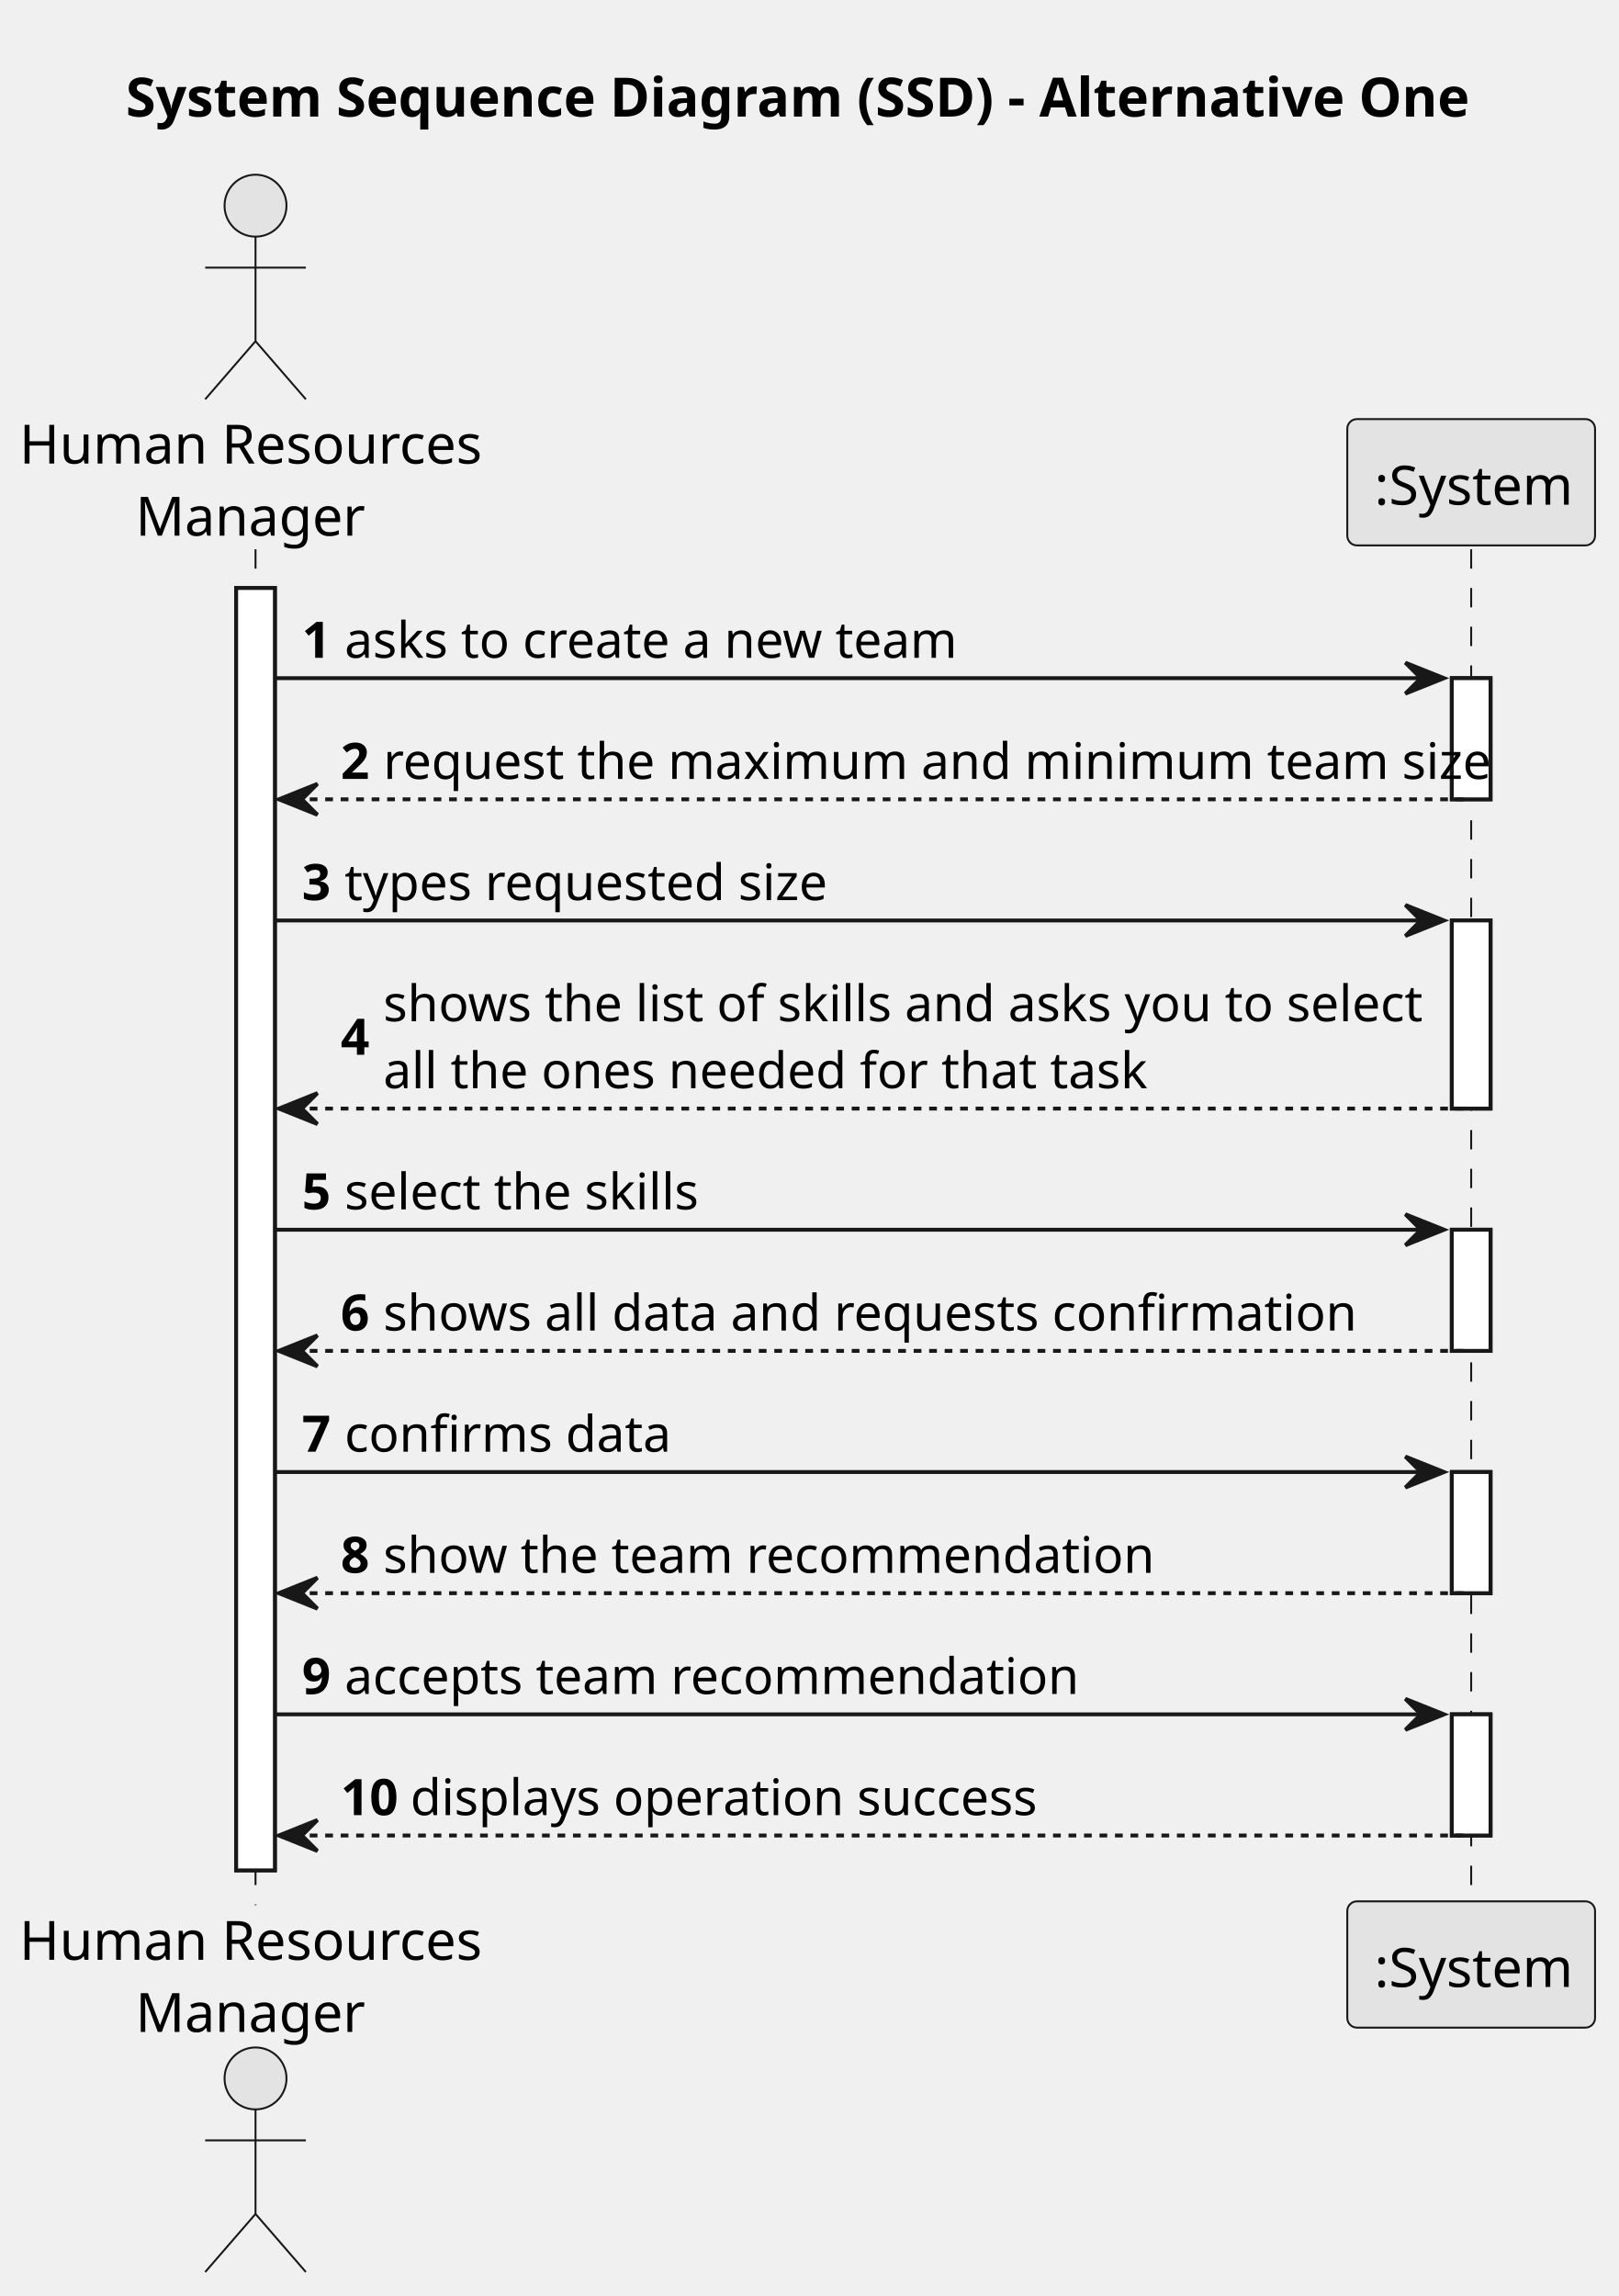
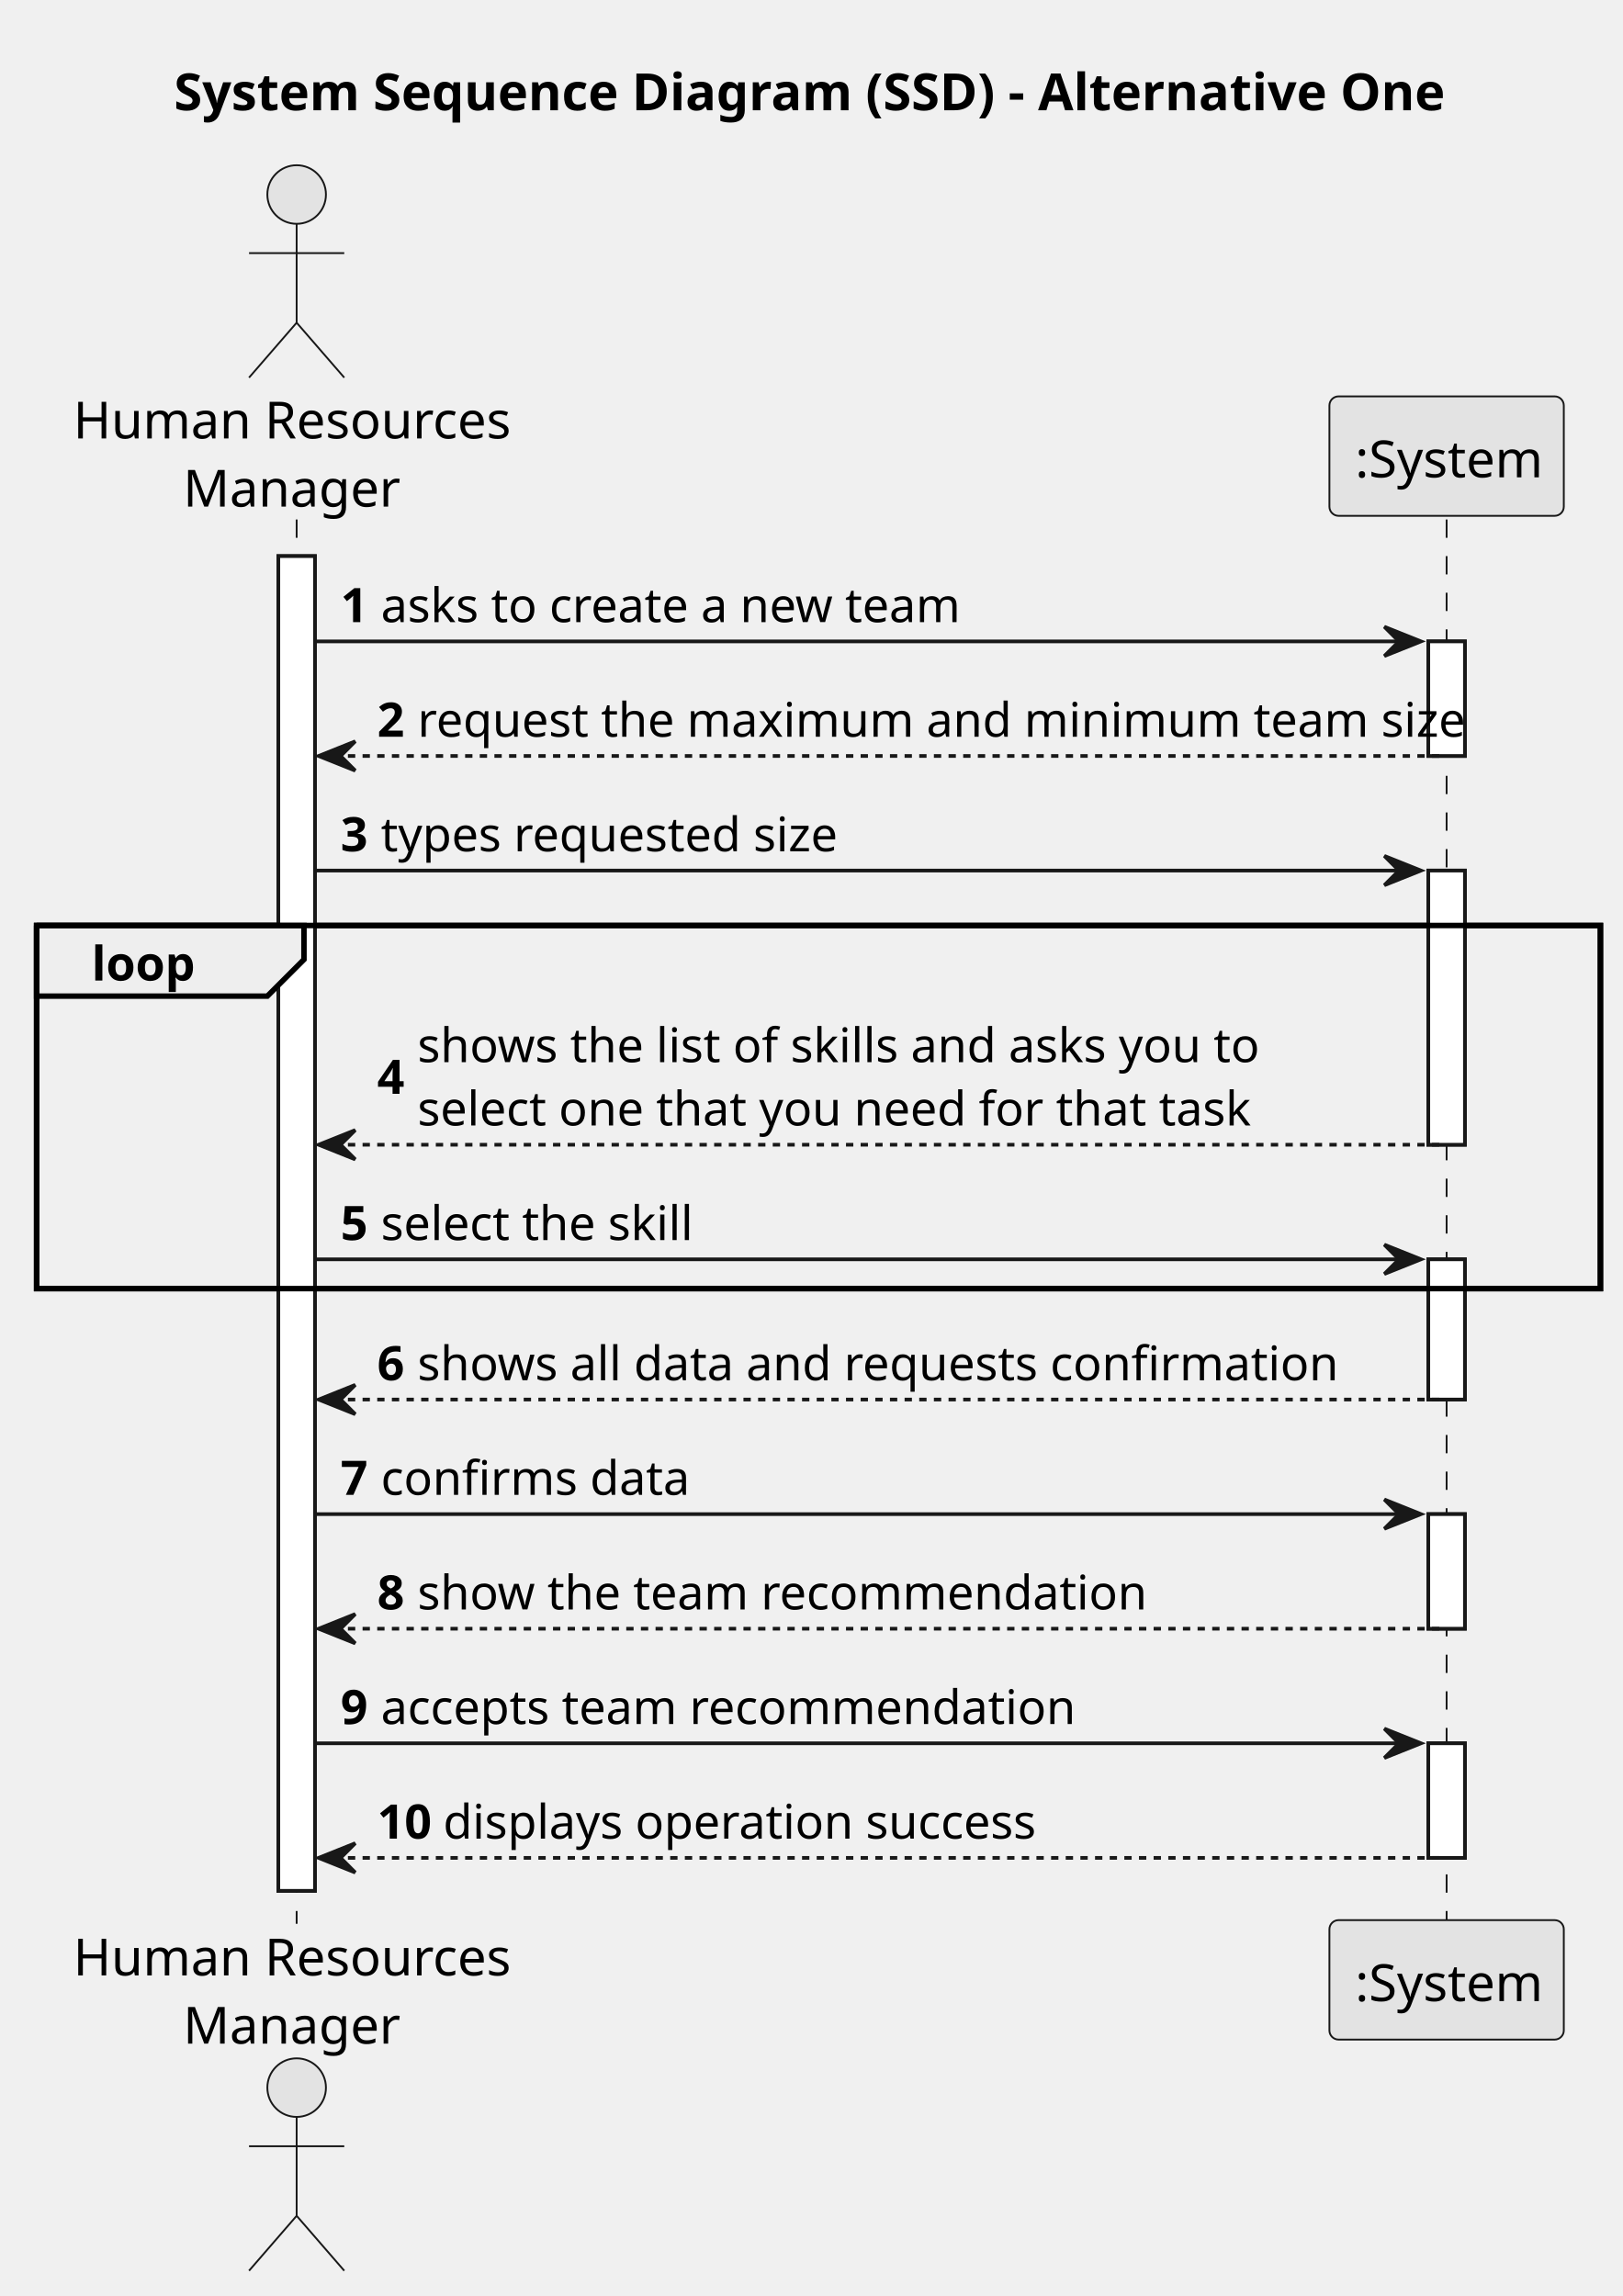
- <svg xmlns="http://www.w3.org/2000/svg" contentStyleType="text/css" height="593px" preserveAspectRatio="none" style="width:418px;height:593px;background:#FFFFFF;" version="1.1" viewBox="0 0 418 593" width="418px" zoomAndPan="magnify">
+ <svg xmlns="http://www.w3.org/2000/svg" contentStyleType="text/css" height="627px" preserveAspectRatio="none" style="width:443px;height:627px;background:#FFFFFF;" version="1.1" viewBox="0 0 443 627" width="443px" zoomAndPan="magnify">
  <defs />
  <g>
-     <text fill="#000000" font-family="sans-serif" font-size="14" font-weight="bold" lengthAdjust="spacing" textLength="351" x="32.5" y="30.107">System Sequence Diagram (SSD) - Alternative One</text>
-     <rect fill="#FFFFFF" height="331.201" style="stroke:#181818;stroke-width:1.0;" width="10" x="61" y="151.863" />
-     <rect fill="#FFFFFF" height="31.291" style="stroke:#181818;stroke-width:1.0;" width="10" x="375" y="175.154" />
-     <rect fill="#FFFFFF" height="48.582" style="stroke:#181818;stroke-width:1.0;" width="10" x="375" y="237.736" />
-     <rect fill="#FFFFFF" height="31.291" style="stroke:#181818;stroke-width:1.0;" width="10" x="375" y="317.609" />
-     <rect fill="#FFFFFF" height="31.291" style="stroke:#181818;stroke-width:1.0;" width="10" x="375" y="380.191" />
-     <rect fill="#FFFFFF" height="31.291" style="stroke:#181818;stroke-width:1.0;" width="10" x="375" y="442.773" />
-     <line style="stroke:#181818;stroke-width:0.5;stroke-dasharray:5.0,5.0;" x1="66" x2="66" y1="141.863" y2="492.065" />
-     <line style="stroke:#181818;stroke-width:0.5;stroke-dasharray:5.0,5.0;" x1="380" x2="380" y1="141.863" y2="492.065" />
-     <text fill="#000000" font-family="sans-serif" font-size="14" lengthAdjust="spacing" textLength="116" x="5" y="119.728">Human Resources</text>
-     <text fill="#000000" font-family="sans-serif" font-size="14" lengthAdjust="spacing" textLength="56" x="35" y="138.35">Manager</text>
-     <ellipse cx="66" cy="53.121" fill="#E3E3E3" rx="8" ry="8" style="stroke:#181818;stroke-width:0.5;" />
-     <path d="M66,61.121 L66,88.121 M53,69.121 L79,69.121 M66,88.121 L53,103.121 M66,88.121 L79,103.121 " fill="none" style="stroke:#181818;stroke-width:0.5;" />
-     <text fill="#000000" font-family="sans-serif" font-size="14" lengthAdjust="spacing" textLength="116" x="5" y="506.172">Human Resources</text>
-     <text fill="#000000" font-family="sans-serif" font-size="14" lengthAdjust="spacing" textLength="56" x="35" y="524.793">Manager</text>
-     <ellipse cx="66" cy="536.807" fill="#E3E3E3" rx="8" ry="8" style="stroke:#181818;stroke-width:0.5;" />
-     <path d="M66,544.807 L66,571.807 M53,552.807 L79,552.807 M66,571.807 L53,586.807 M66,571.807 L79,586.807 " fill="none" style="stroke:#181818;stroke-width:0.5;" />
-     <rect fill="#E3E3E3" height="32.621" rx="2.5" ry="2.5" style="stroke:#181818;stroke-width:0.5;" width="64" x="348" y="108.242" />
-     <text fill="#000000" font-family="sans-serif" font-size="14" lengthAdjust="spacing" textLength="50" x="355" y="130.35">:System</text>
-     <rect fill="#E3E3E3" height="32.621" rx="2.5" ry="2.5" style="stroke:#181818;stroke-width:0.5;" width="64" x="348" y="491.065" />
-     <text fill="#000000" font-family="sans-serif" font-size="14" lengthAdjust="spacing" textLength="50" x="355" y="513.172">:System</text>
-     <rect fill="#FFFFFF" height="331.201" style="stroke:#181818;stroke-width:1.0;" width="10" x="61" y="151.863" />
-     <rect fill="#FFFFFF" height="31.291" style="stroke:#181818;stroke-width:1.0;" width="10" x="375" y="175.154" />
-     <rect fill="#FFFFFF" height="48.582" style="stroke:#181818;stroke-width:1.0;" width="10" x="375" y="237.736" />
-     <rect fill="#FFFFFF" height="31.291" style="stroke:#181818;stroke-width:1.0;" width="10" x="375" y="317.609" />
-     <rect fill="#FFFFFF" height="31.291" style="stroke:#181818;stroke-width:1.0;" width="10" x="375" y="380.191" />
-     <rect fill="#FFFFFF" height="31.291" style="stroke:#181818;stroke-width:1.0;" width="10" x="375" y="442.773" />
-     <polygon fill="#181818" points="363,171.154,373,175.154,363,179.154,367,175.154" style="stroke:#181818;stroke-width:1.0;" />
-     <line style="stroke:#181818;stroke-width:1.0;" x1="71" x2="369" y1="175.154" y2="175.154" />
-     <text fill="#000000" font-family="sans-serif" font-size="13" font-weight="bold" lengthAdjust="spacing" textLength="7" x="78" y="169.892">1</text>
-     <text fill="#000000" font-family="sans-serif" font-size="13" lengthAdjust="spacing" textLength="154" x="89" y="169.892">asks to create a new team</text>
-     <polygon fill="#181818" points="82,202.445,72,206.445,82,210.445,78,206.445" style="stroke:#181818;stroke-width:1.0;" />
-     <line style="stroke:#181818;stroke-width:1.0;stroke-dasharray:2.0,2.0;" x1="76" x2="379" y1="206.445" y2="206.445" />
-     <text fill="#000000" font-family="sans-serif" font-size="13" font-weight="bold" lengthAdjust="spacing" textLength="7" x="88" y="201.183">2</text>
-     <text fill="#000000" font-family="sans-serif" font-size="13" lengthAdjust="spacing" textLength="269" x="99" y="201.183">request the maximum and minimum team size</text>
-     <polygon fill="#181818" points="363,233.736,373,237.736,363,241.736,367,237.736" style="stroke:#181818;stroke-width:1.0;" />
-     <line style="stroke:#181818;stroke-width:1.0;" x1="71" x2="369" y1="237.736" y2="237.736" />
-     <text fill="#000000" font-family="sans-serif" font-size="13" font-weight="bold" lengthAdjust="spacing" textLength="7" x="78" y="232.474">3</text>
-     <text fill="#000000" font-family="sans-serif" font-size="13" lengthAdjust="spacing" textLength="121" x="89" y="232.474">types requested size</text>
-     <polygon fill="#181818" points="82,282.318,72,286.318,82,290.318,78,286.318" style="stroke:#181818;stroke-width:1.0;" />
-     <line style="stroke:#181818;stroke-width:1.0;stroke-dasharray:2.0,2.0;" x1="76" x2="379" y1="286.318" y2="286.318" />
-     <text fill="#000000" font-family="sans-serif" font-size="13" font-weight="bold" lengthAdjust="spacing" textLength="7" x="88" y="272.41">4</text>
-     <text fill="#000000" font-family="sans-serif" font-size="13" lengthAdjust="spacing" textLength="264" x="99" y="263.765">shows the list of skills and asks you to select</text>
-     <text fill="#000000" font-family="sans-serif" font-size="13" lengthAdjust="spacing" textLength="186" x="99" y="281.056">all the ones needed for that task</text>
-     <polygon fill="#181818" points="363,313.609,373,317.609,363,321.609,367,317.609" style="stroke:#181818;stroke-width:1.0;" />
-     <line style="stroke:#181818;stroke-width:1.0;" x1="71" x2="369" y1="317.609" y2="317.609" />
-     <text fill="#000000" font-family="sans-serif" font-size="13" font-weight="bold" lengthAdjust="spacing" textLength="7" x="78" y="312.347">5</text>
-     <text fill="#000000" font-family="sans-serif" font-size="13" lengthAdjust="spacing" textLength="91" x="89" y="312.347">select the skills</text>
-     <polygon fill="#181818" points="82,344.9,72,348.9,82,352.9,78,348.9" style="stroke:#181818;stroke-width:1.0;" />
-     <line style="stroke:#181818;stroke-width:1.0;stroke-dasharray:2.0,2.0;" x1="76" x2="379" y1="348.9" y2="348.9" />
-     <text fill="#000000" font-family="sans-serif" font-size="13" font-weight="bold" lengthAdjust="spacing" textLength="7" x="88" y="343.638">6</text>
-     <text fill="#000000" font-family="sans-serif" font-size="13" lengthAdjust="spacing" textLength="236" x="99" y="343.638">shows all data and requests confirmation</text>
-     <polygon fill="#181818" points="363,376.191,373,380.191,363,384.191,367,380.191" style="stroke:#181818;stroke-width:1.0;" />
-     <line style="stroke:#181818;stroke-width:1.0;" x1="71" x2="369" y1="380.191" y2="380.191" />
-     <text fill="#000000" font-family="sans-serif" font-size="13" font-weight="bold" lengthAdjust="spacing" textLength="7" x="78" y="374.929">7</text>
-     <text fill="#000000" font-family="sans-serif" font-size="13" lengthAdjust="spacing" textLength="78" x="89" y="374.929">confirms data</text>
-     <polygon fill="#181818" points="82,407.482,72,411.482,82,415.482,78,411.482" style="stroke:#181818;stroke-width:1.0;" />
-     <line style="stroke:#181818;stroke-width:1.0;stroke-dasharray:2.0,2.0;" x1="76" x2="379" y1="411.482" y2="411.482" />
-     <text fill="#000000" font-family="sans-serif" font-size="13" font-weight="bold" lengthAdjust="spacing" textLength="7" x="88" y="406.22">8</text>
-     <text fill="#000000" font-family="sans-serif" font-size="13" lengthAdjust="spacing" textLength="185" x="99" y="406.22">show the team recommendation</text>
-     <polygon fill="#181818" points="363,438.773,373,442.773,363,446.773,367,442.773" style="stroke:#181818;stroke-width:1.0;" />
-     <line style="stroke:#181818;stroke-width:1.0;" x1="71" x2="369" y1="442.773" y2="442.773" />
-     <text fill="#000000" font-family="sans-serif" font-size="13" font-weight="bold" lengthAdjust="spacing" textLength="7" x="78" y="437.511">9</text>
-     <text fill="#000000" font-family="sans-serif" font-size="13" lengthAdjust="spacing" textLength="179" x="89" y="437.511">accepts team recommendation</text>
-     <polygon fill="#181818" points="82,470.065,72,474.065,82,478.065,78,474.065" style="stroke:#181818;stroke-width:1.0;" />
-     <line style="stroke:#181818;stroke-width:1.0;stroke-dasharray:2.0,2.0;" x1="76" x2="379" y1="474.065" y2="474.065" />
-     <text fill="#000000" font-family="sans-serif" font-size="13" font-weight="bold" lengthAdjust="spacing" textLength="14" x="88" y="468.802">10</text>
-     <text fill="#000000" font-family="sans-serif" font-size="13" lengthAdjust="spacing" textLength="158" x="106" y="468.802">displays operation success</text>
+     <text fill="#000000" font-family="sans-serif" font-size="14" font-weight="bold" lengthAdjust="spacing" textLength="351" x="47.5" y="30.107">System Sequence Diagram (SSD) - Alternative One</text>
+     <rect fill="#FFFFFF" height="364.492" style="stroke:#181818;stroke-width:1.0;" width="10" x="76" y="151.863" />
+     <rect fill="#FFFFFF" height="31.291" style="stroke:#181818;stroke-width:1.0;" width="10" x="390" y="175.154" />
+     <rect fill="#FFFFFF" height="74.873" style="stroke:#181818;stroke-width:1.0;" width="10" x="390" y="237.736" />
+     <rect fill="#FFFFFF" height="38.291" style="stroke:#181818;stroke-width:1.0;" width="10" x="390" y="343.9" />
+     <rect fill="#FFFFFF" height="31.291" style="stroke:#181818;stroke-width:1.0;" width="10" x="390" y="413.482" />
+     <rect fill="#FFFFFF" height="31.291" style="stroke:#181818;stroke-width:1.0;" width="10" x="390" y="476.065" />
+     <rect fill="none" height="99.164" style="stroke:#000000;stroke-width:1.5;" width="427" x="10" y="252.736" />
+     <line style="stroke:#181818;stroke-width:0.5;stroke-dasharray:5.0,5.0;" x1="81" x2="81" y1="141.863" y2="525.356" />
+     <line style="stroke:#181818;stroke-width:0.5;stroke-dasharray:5.0,5.0;" x1="395" x2="395" y1="141.863" y2="525.356" />
+     <text fill="#000000" font-family="sans-serif" font-size="14" lengthAdjust="spacing" textLength="116" x="20" y="119.728">Human Resources</text>
+     <text fill="#000000" font-family="sans-serif" font-size="14" lengthAdjust="spacing" textLength="56" x="50" y="138.35">Manager</text>
+     <ellipse cx="81" cy="53.121" fill="#E3E3E3" rx="8" ry="8" style="stroke:#181818;stroke-width:0.5;" />
+     <path d="M81,61.121 L81,88.121 M68,69.121 L94,69.121 M81,88.121 L68,103.121 M81,88.121 L94,103.121 " fill="none" style="stroke:#181818;stroke-width:0.5;" />
+     <text fill="#000000" font-family="sans-serif" font-size="14" lengthAdjust="spacing" textLength="116" x="20" y="539.463">Human Resources</text>
+     <text fill="#000000" font-family="sans-serif" font-size="14" lengthAdjust="spacing" textLength="56" x="50" y="558.084">Manager</text>
+     <ellipse cx="81" cy="570.098" fill="#E3E3E3" rx="8" ry="8" style="stroke:#181818;stroke-width:0.5;" />
+     <path d="M81,578.098 L81,605.098 M68,586.098 L94,586.098 M81,605.098 L68,620.098 M81,605.098 L94,620.098 " fill="none" style="stroke:#181818;stroke-width:0.5;" />
+     <rect fill="#E3E3E3" height="32.621" rx="2.5" ry="2.5" style="stroke:#181818;stroke-width:0.5;" width="64" x="363" y="108.242" />
+     <text fill="#000000" font-family="sans-serif" font-size="14" lengthAdjust="spacing" textLength="50" x="370" y="130.35">:System</text>
+     <rect fill="#E3E3E3" height="32.621" rx="2.5" ry="2.5" style="stroke:#181818;stroke-width:0.5;" width="64" x="363" y="524.356" />
+     <text fill="#000000" font-family="sans-serif" font-size="14" lengthAdjust="spacing" textLength="50" x="370" y="546.463">:System</text>
+     <rect fill="#FFFFFF" height="364.492" style="stroke:#181818;stroke-width:1.0;" width="10" x="76" y="151.863" />
+     <rect fill="#FFFFFF" height="31.291" style="stroke:#181818;stroke-width:1.0;" width="10" x="390" y="175.154" />
+     <rect fill="#FFFFFF" height="74.873" style="stroke:#181818;stroke-width:1.0;" width="10" x="390" y="237.736" />
+     <rect fill="#FFFFFF" height="38.291" style="stroke:#181818;stroke-width:1.0;" width="10" x="390" y="343.9" />
+     <rect fill="#FFFFFF" height="31.291" style="stroke:#181818;stroke-width:1.0;" width="10" x="390" y="413.482" />
+     <rect fill="#FFFFFF" height="31.291" style="stroke:#181818;stroke-width:1.0;" width="10" x="390" y="476.065" />
+     <polygon fill="#181818" points="378,171.154,388,175.154,378,179.154,382,175.154" style="stroke:#181818;stroke-width:1.0;" />
+     <line style="stroke:#181818;stroke-width:1.0;" x1="86" x2="384" y1="175.154" y2="175.154" />
+     <text fill="#000000" font-family="sans-serif" font-size="13" font-weight="bold" lengthAdjust="spacing" textLength="7" x="93" y="169.892">1</text>
+     <text fill="#000000" font-family="sans-serif" font-size="13" lengthAdjust="spacing" textLength="154" x="104" y="169.892">asks to create a new team</text>
+     <polygon fill="#181818" points="97,202.445,87,206.445,97,210.445,93,206.445" style="stroke:#181818;stroke-width:1.0;" />
+     <line style="stroke:#181818;stroke-width:1.0;stroke-dasharray:2.0,2.0;" x1="91" x2="394" y1="206.445" y2="206.445" />
+     <text fill="#000000" font-family="sans-serif" font-size="13" font-weight="bold" lengthAdjust="spacing" textLength="7" x="103" y="201.183">2</text>
+     <text fill="#000000" font-family="sans-serif" font-size="13" lengthAdjust="spacing" textLength="269" x="114" y="201.183">request the maximum and minimum team size</text>
+     <polygon fill="#181818" points="378,233.736,388,237.736,378,241.736,382,237.736" style="stroke:#181818;stroke-width:1.0;" />
+     <line style="stroke:#181818;stroke-width:1.0;" x1="86" x2="384" y1="237.736" y2="237.736" />
+     <text fill="#000000" font-family="sans-serif" font-size="13" font-weight="bold" lengthAdjust="spacing" textLength="7" x="93" y="232.474">3</text>
+     <text fill="#000000" font-family="sans-serif" font-size="13" lengthAdjust="spacing" textLength="121" x="104" y="232.474">types requested size</text>
+     <path d="M10,252.736 L83,252.736 L83,262.027 L73,272.027 L10,272.027 L10,252.736 " fill="#EEEEEE" style="stroke:#000000;stroke-width:1.5;" />
+     <rect fill="none" height="99.164" style="stroke:#000000;stroke-width:1.5;" width="427" x="10" y="252.736" />
+     <text fill="#000000" font-family="sans-serif" font-size="13" font-weight="bold" lengthAdjust="spacing" textLength="28" x="25" y="267.765">loop</text>
+     <polygon fill="#181818" points="97,308.609,87,312.609,97,316.609,93,312.609" style="stroke:#181818;stroke-width:1.0;" />
+     <line style="stroke:#181818;stroke-width:1.0;stroke-dasharray:2.0,2.0;" x1="91" x2="394" y1="312.609" y2="312.609" />
+     <text fill="#000000" font-family="sans-serif" font-size="13" font-weight="bold" lengthAdjust="spacing" textLength="7" x="103" y="298.701">4</text>
+     <text fill="#000000" font-family="sans-serif" font-size="13" lengthAdjust="spacing" textLength="225" x="114" y="290.056">shows the list of skills and asks you to</text>
+     <text fill="#000000" font-family="sans-serif" font-size="13" lengthAdjust="spacing" textLength="216" x="114" y="307.347">select one that you need for that task</text>
+     <polygon fill="#181818" points="378,339.9,388,343.9,378,347.9,382,343.9" style="stroke:#181818;stroke-width:1.0;" />
+     <line style="stroke:#181818;stroke-width:1.0;" x1="86" x2="384" y1="343.9" y2="343.9" />
+     <text fill="#000000" font-family="sans-serif" font-size="13" font-weight="bold" lengthAdjust="spacing" textLength="7" x="93" y="338.638">5</text>
+     <text fill="#000000" font-family="sans-serif" font-size="13" lengthAdjust="spacing" textLength="84" x="104" y="338.638">select the skill</text>
+     <polygon fill="#181818" points="97,378.191,87,382.191,97,386.191,93,382.191" style="stroke:#181818;stroke-width:1.0;" />
+     <line style="stroke:#181818;stroke-width:1.0;stroke-dasharray:2.0,2.0;" x1="91" x2="394" y1="382.191" y2="382.191" />
+     <text fill="#000000" font-family="sans-serif" font-size="13" font-weight="bold" lengthAdjust="spacing" textLength="7" x="103" y="376.929">6</text>
+     <text fill="#000000" font-family="sans-serif" font-size="13" lengthAdjust="spacing" textLength="236" x="114" y="376.929">shows all data and requests confirmation</text>
+     <polygon fill="#181818" points="378,409.482,388,413.482,378,417.482,382,413.482" style="stroke:#181818;stroke-width:1.0;" />
+     <line style="stroke:#181818;stroke-width:1.0;" x1="86" x2="384" y1="413.482" y2="413.482" />
+     <text fill="#000000" font-family="sans-serif" font-size="13" font-weight="bold" lengthAdjust="spacing" textLength="7" x="93" y="408.22">7</text>
+     <text fill="#000000" font-family="sans-serif" font-size="13" lengthAdjust="spacing" textLength="78" x="104" y="408.22">confirms data</text>
+     <polygon fill="#181818" points="97,440.773,87,444.773,97,448.773,93,444.773" style="stroke:#181818;stroke-width:1.0;" />
+     <line style="stroke:#181818;stroke-width:1.0;stroke-dasharray:2.0,2.0;" x1="91" x2="394" y1="444.773" y2="444.773" />
+     <text fill="#000000" font-family="sans-serif" font-size="13" font-weight="bold" lengthAdjust="spacing" textLength="7" x="103" y="439.511">8</text>
+     <text fill="#000000" font-family="sans-serif" font-size="13" lengthAdjust="spacing" textLength="185" x="114" y="439.511">show the team recommendation</text>
+     <polygon fill="#181818" points="378,472.065,388,476.065,378,480.065,382,476.065" style="stroke:#181818;stroke-width:1.0;" />
+     <line style="stroke:#181818;stroke-width:1.0;" x1="86" x2="384" y1="476.065" y2="476.065" />
+     <text fill="#000000" font-family="sans-serif" font-size="13" font-weight="bold" lengthAdjust="spacing" textLength="7" x="93" y="470.802">9</text>
+     <text fill="#000000" font-family="sans-serif" font-size="13" lengthAdjust="spacing" textLength="179" x="104" y="470.802">accepts team recommendation</text>
+     <polygon fill="#181818" points="97,503.356,87,507.356,97,511.356,93,507.356" style="stroke:#181818;stroke-width:1.0;" />
+     <line style="stroke:#181818;stroke-width:1.0;stroke-dasharray:2.0,2.0;" x1="91" x2="394" y1="507.356" y2="507.356" />
+     <text fill="#000000" font-family="sans-serif" font-size="13" font-weight="bold" lengthAdjust="spacing" textLength="14" x="103" y="502.093">10</text>
+     <text fill="#000000" font-family="sans-serif" font-size="13" lengthAdjust="spacing" textLength="158" x="121" y="502.093">displays operation success</text>
  </g>
</svg>
